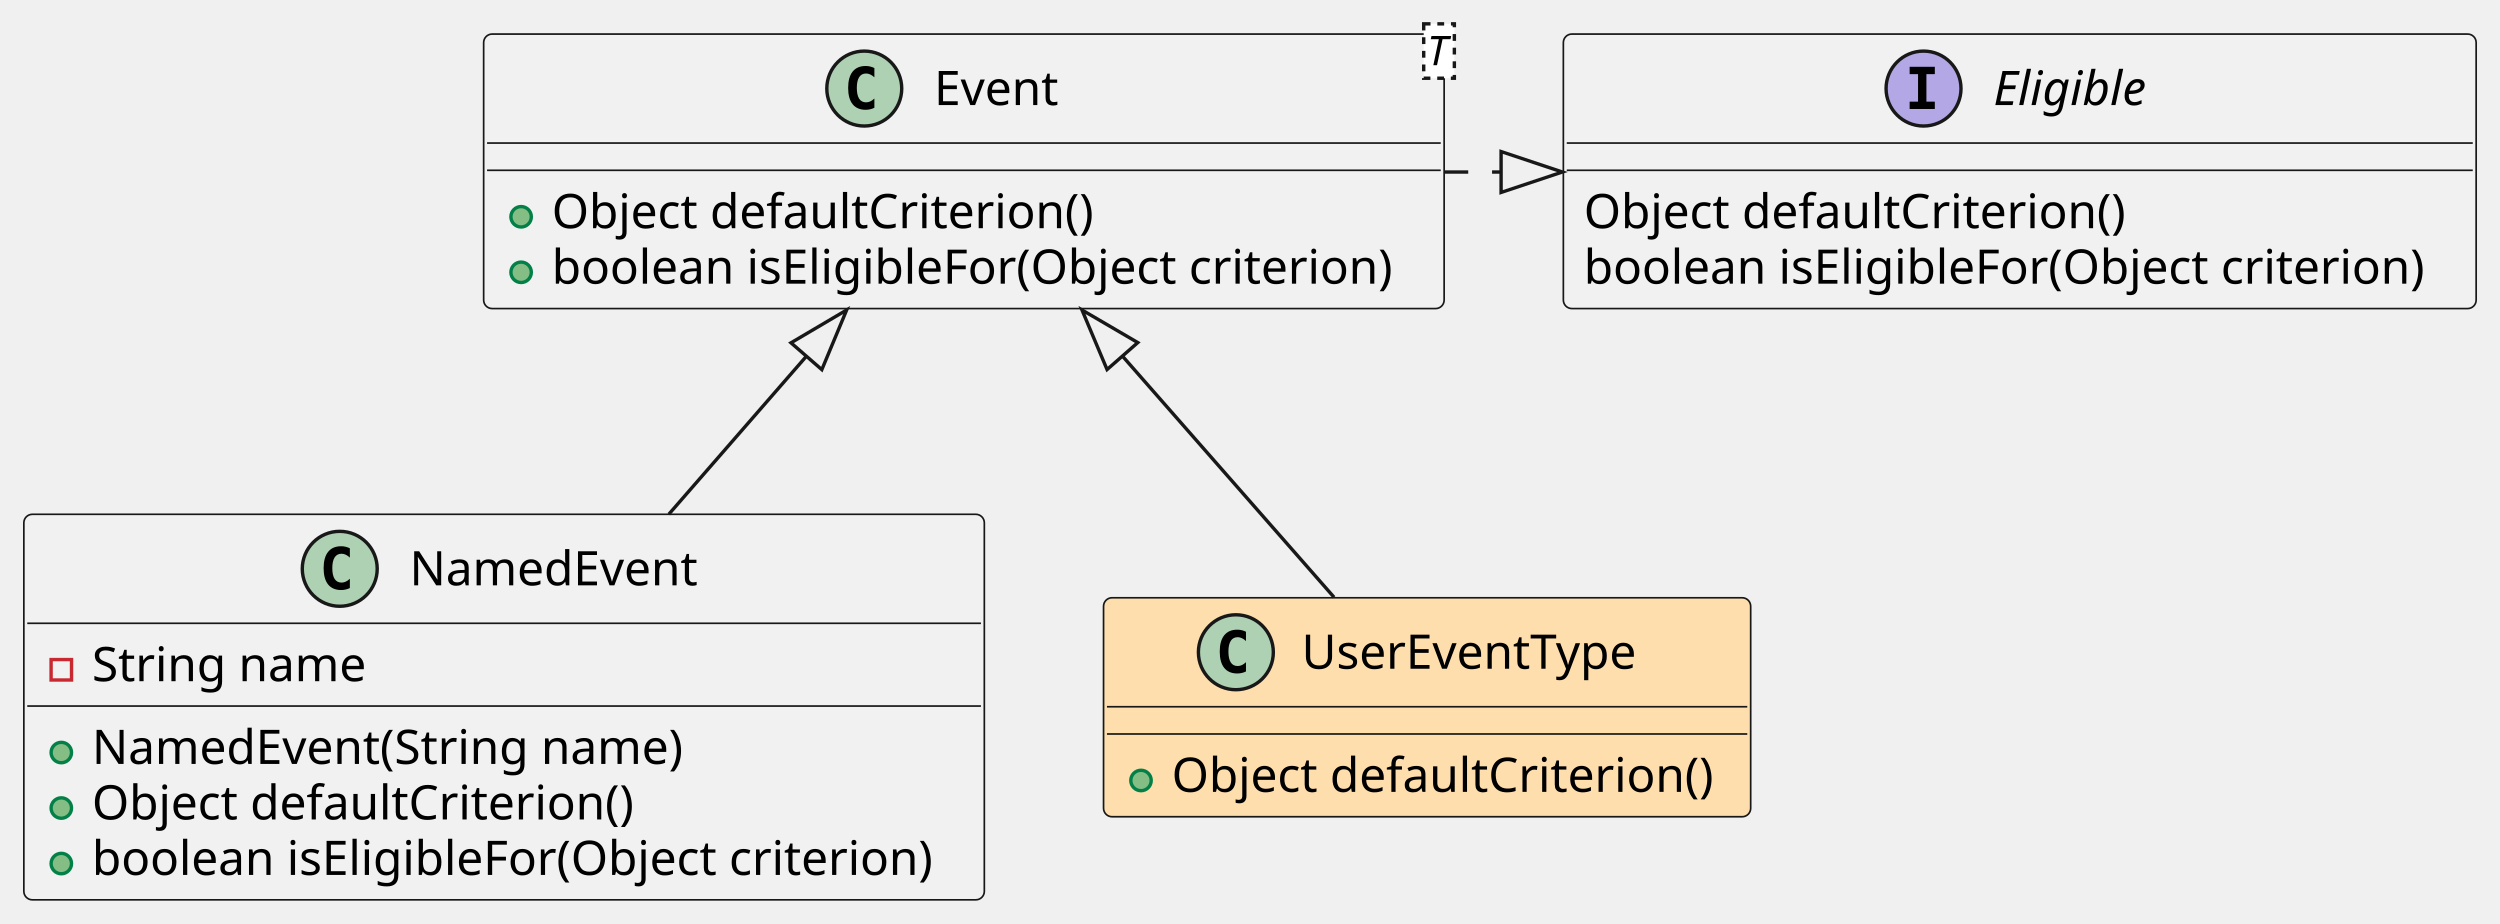
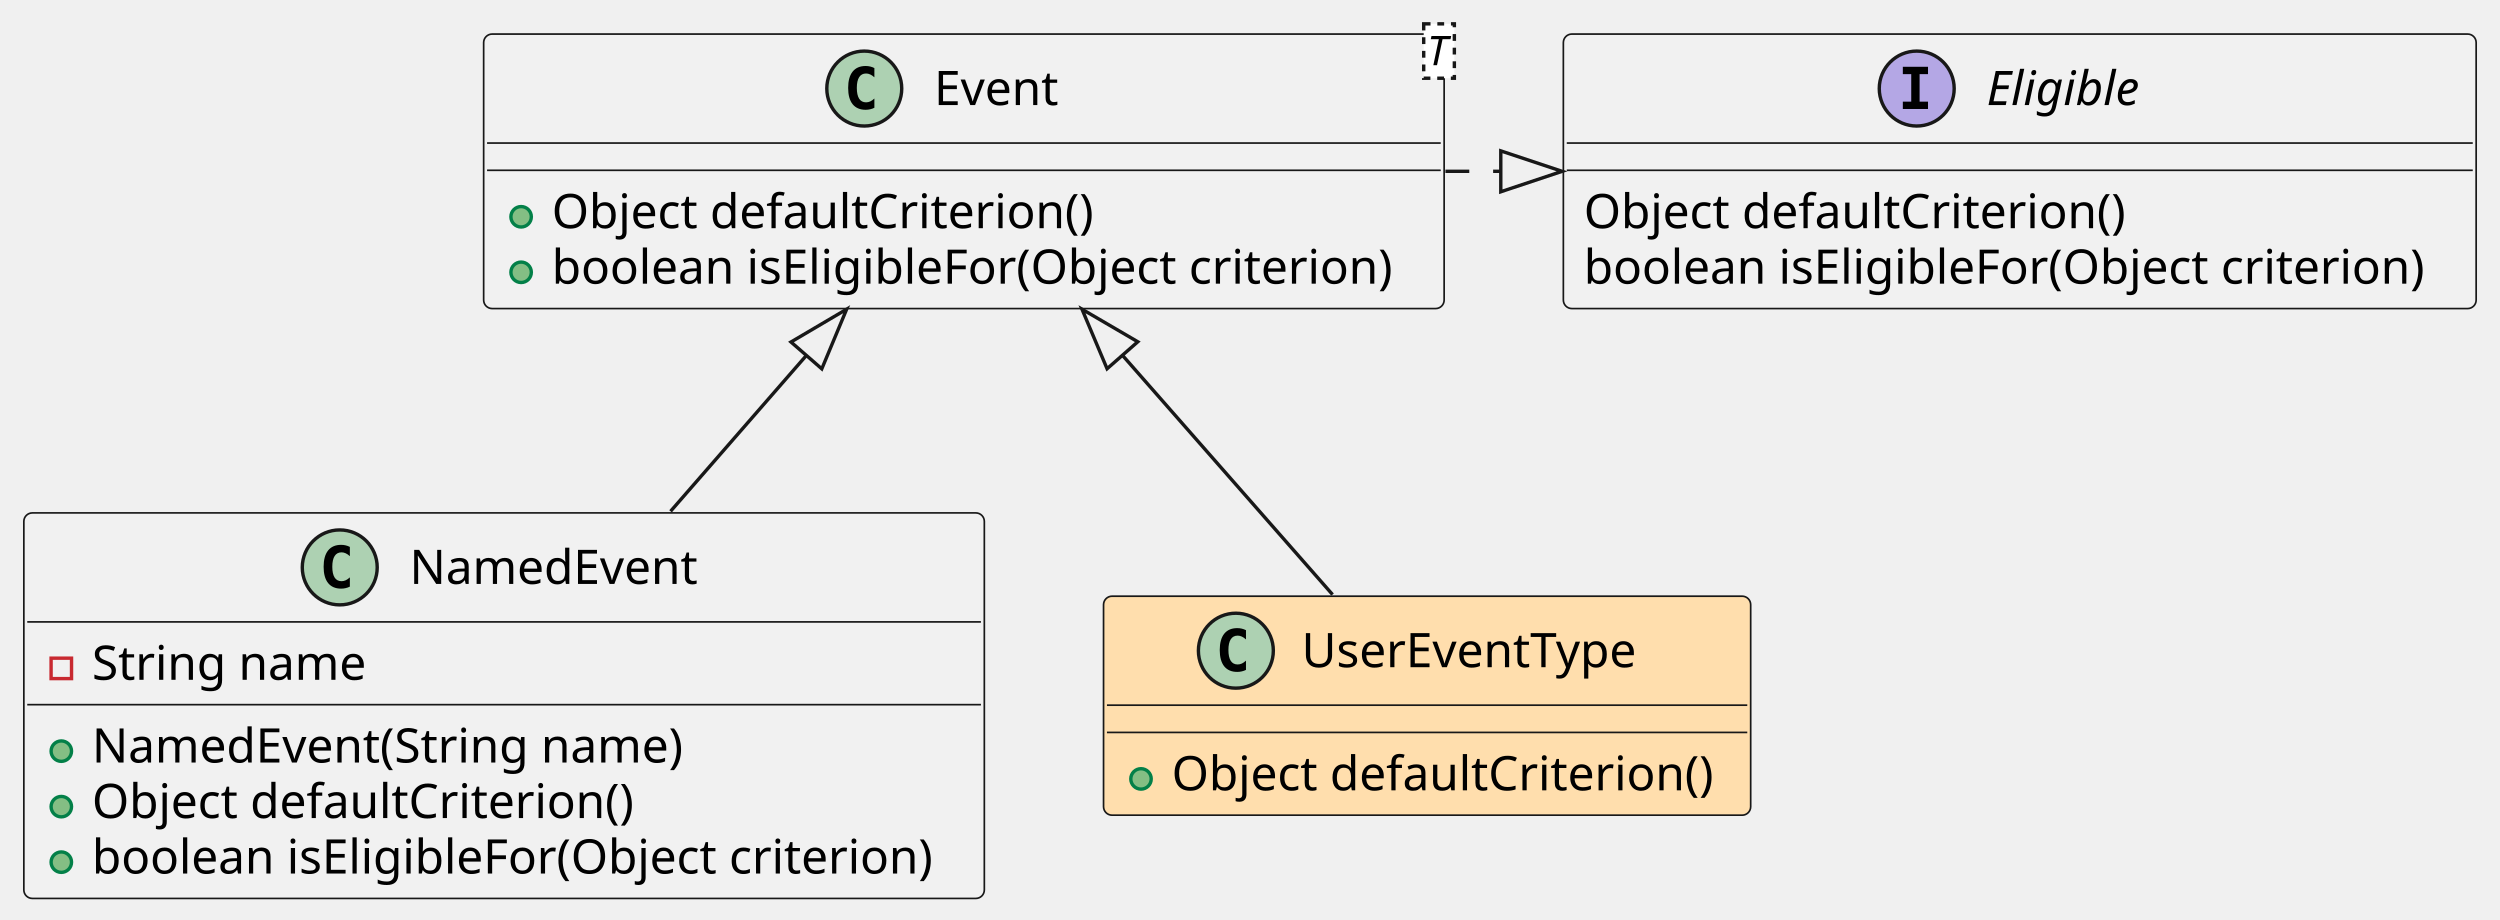
- <svg xmlns="http://www.w3.org/2000/svg" contentStyleType="text/css" height="271px" preserveAspectRatio="none" style="width:734px;height:271px;background:#FFFFFF;" version="1.1" viewBox="0 0 734 271" width="734px" zoomAndPan="magnify">
+ <svg xmlns="http://www.w3.org/2000/svg" contentStyleType="text/css" height="270px" preserveAspectRatio="none" style="width:734px;height:270px;background:#FFFFFF;" version="1.1" viewBox="0 0 734 270" width="734px" zoomAndPan="magnify">
  <defs />
  <g>
    <g id="elem_Eligible">
      <rect codeLine="1" fill="#F1F1F1" height="80.594" id="Eligible" rx="2.5" ry="2.5" style="stroke:#181818;stroke-width:0.5;" width="268" x="459" y="10" />
-       <ellipse cx="564.75" cy="26" fill="#B4A7E5" rx="11" ry="11" style="stroke:#181818;stroke-width:1.0;" />
-       <path d="M560.672,21.766 L560.672,19.609 L568.062,19.609 L568.062,21.766 L565.594,21.766 L565.594,29.844 L568.062,29.844 L568.062,32 L560.672,32 L560.672,29.844 L563.141,29.844 L563.141,21.766 L560.672,21.766 Z " fill="#000000" />
-       <text fill="#000000" font-family="sans-serif" font-size="14" font-style="italic" lengthAdjust="spacing" textLength="48" x="585.25" y="30.847">Eligible</text>
+       <ellipse cx="562.75" cy="26" fill="#B4A7E5" rx="11" ry="11" style="stroke:#181818;stroke-width:1.0;" />
+       <path d="M558.672,21.766 L558.672,19.609 L566.062,19.609 L566.062,21.766 L563.594,21.766 L563.594,29.844 L566.062,29.844 L566.062,32 L558.672,32 L558.672,29.844 L561.141,29.844 L561.141,21.766 L558.672,21.766 Z " fill="#000000" />
+       <text fill="#000000" font-family="sans-serif" font-size="14" font-style="italic" lengthAdjust="spacing" textLength="52" x="583.25" y="30.847">Eligible</text>
      <line style="stroke:#181818;stroke-width:0.5;" x1="460" x2="726" y1="42" y2="42" />
      <line style="stroke:#181818;stroke-width:0.5;" x1="460" x2="726" y1="50" y2="50" />
      <text fill="#000000" font-family="sans-serif" font-size="14" lengthAdjust="spacing" textLength="164" x="465" y="66.995">Object defaultCriterion()</text>
      <text fill="#000000" font-family="sans-serif" font-size="14" lengthAdjust="spacing" textLength="256" x="465" y="83.292">boolean isEligibleFor(Object criterion)</text>
    </g>
    <g id="elem_Event">
      <rect codeLine="6" fill="#F1F1F1" height="80.594" id="Event" rx="2.5" ry="2.5" style="stroke:#181818;stroke-width:0.5;" width="282" x="142" y="10" />
      <ellipse cx="253.75" cy="26" fill="#ADD1B2" rx="11" ry="11" style="stroke:#181818;stroke-width:1.0;" />
      <path d="M256.719,31.641 Q256.141,31.938 255.5,32.078 Q254.859,32.234 254.156,32.234 Q251.656,32.234 250.328,30.594 Q249.016,28.938 249.016,25.812 Q249.016,22.688 250.328,21.031 Q251.656,19.375 254.156,19.375 Q254.859,19.375 255.5,19.531 Q256.156,19.688 256.719,19.984 L256.719,22.703 Q256.094,22.125 255.5,21.859 Q254.906,21.578 254.281,21.578 Q252.938,21.578 252.25,22.656 Q251.562,23.719 251.562,25.812 Q251.562,27.906 252.25,28.984 Q252.938,30.047 254.281,30.047 Q254.906,30.047 255.5,29.781 Q256.094,29.5 256.719,28.922 L256.719,31.641 Z " fill="#000000" />
      <text fill="#000000" font-family="sans-serif" font-size="14" lengthAdjust="spacing" textLength="39" x="274.25" y="30.847">Event</text>
      <rect fill="#FFFFFF" height="15.969" style="stroke:#181818;stroke-width:1.0;stroke-dasharray:2.0,2.0;" width="9" x="418" y="7" />
      <text fill="#000000" font-family="sans-serif" font-size="12" font-style="italic" lengthAdjust="spacing" textLength="7" x="419" y="19.139">T</text>
      <line style="stroke:#181818;stroke-width:0.5;" x1="143" x2="423" y1="42" y2="42" />
      <line style="stroke:#181818;stroke-width:0.5;" x1="143" x2="423" y1="50" y2="50" />
      <ellipse cx="153" cy="63.648" fill="#84BE84" rx="3" ry="3" style="stroke:#038048;stroke-width:1.0;" />
      <text fill="#000000" font-family="sans-serif" font-size="14" lengthAdjust="spacing" textLength="164" x="162" y="66.995">Object defaultCriterion()</text>
      <ellipse cx="153" cy="79.945" fill="#84BE84" rx="3" ry="3" style="stroke:#038048;stroke-width:1.0;" />
      <text fill="#000000" font-family="sans-serif" font-size="14" lengthAdjust="spacing" textLength="256" x="162" y="83.292">boolean isEligibleFor(Object criterion)</text>
    </g>
    <g id="elem_NamedEvent">
-       <rect codeLine="13" fill="#F1F1F1" height="113.188" id="NamedEvent" rx="2.5" ry="2.5" style="stroke:#181818;stroke-width:0.5;" width="282" x="7" y="151" />
-       <ellipse cx="99.75" cy="167" fill="#ADD1B2" rx="11" ry="11" style="stroke:#181818;stroke-width:1.0;" />
-       <path d="M102.719,172.641 Q102.141,172.938 101.5,173.078 Q100.859,173.234 100.156,173.234 Q97.656,173.234 96.328,171.594 Q95.016,169.938 95.016,166.812 Q95.016,163.688 96.328,162.031 Q97.656,160.375 100.156,160.375 Q100.859,160.375 101.5,160.531 Q102.156,160.688 102.719,160.984 L102.719,163.703 Q102.094,163.125 101.5,162.859 Q100.906,162.578 100.281,162.578 Q98.938,162.578 98.25,163.656 Q97.562,164.719 97.562,166.812 Q97.562,168.906 98.25,169.984 Q98.938,171.047 100.281,171.047 Q100.906,171.047 101.5,170.781 Q102.094,170.5 102.719,169.922 L102.719,172.641 Z " fill="#000000" />
-       <text fill="#000000" font-family="sans-serif" font-size="14" lengthAdjust="spacing" textLength="88" x="120.25" y="171.847">NamedEvent</text>
-       <line style="stroke:#181818;stroke-width:0.5;" x1="8" x2="288" y1="183" y2="183" />
-       <rect fill="none" height="6" style="stroke:#C82930;stroke-width:1.0;" width="6" x="15" y="193.648" />
-       <text fill="#000000" font-family="sans-serif" font-size="14" lengthAdjust="spacing" textLength="83" x="27" y="199.995">String name</text>
-       <line style="stroke:#181818;stroke-width:0.5;" x1="8" x2="288" y1="207.297" y2="207.297" />
-       <ellipse cx="18" cy="220.945" fill="#84BE84" rx="3" ry="3" style="stroke:#038048;stroke-width:1.0;" />
-       <text fill="#000000" font-family="sans-serif" font-size="14" lengthAdjust="spacing" textLength="181" x="27" y="224.292">NamedEvent(String name)</text>
-       <ellipse cx="18" cy="237.242" fill="#84BE84" rx="3" ry="3" style="stroke:#038048;stroke-width:1.0;" />
-       <text fill="#000000" font-family="sans-serif" font-size="14" lengthAdjust="spacing" textLength="164" x="27" y="240.589">Object defaultCriterion()</text>
-       <ellipse cx="18" cy="253.539" fill="#84BE84" rx="3" ry="3" style="stroke:#038048;stroke-width:1.0;" />
-       <text fill="#000000" font-family="sans-serif" font-size="14" lengthAdjust="spacing" textLength="256" x="27" y="256.886">boolean isEligibleFor(Object criterion)</text>
+       <rect codeLine="13" fill="#F1F1F1" height="113.188" id="NamedEvent" rx="2.5" ry="2.5" style="stroke:#181818;stroke-width:0.5;" width="282" x="7" y="150.59" />
+       <ellipse cx="99.75" cy="166.59" fill="#ADD1B2" rx="11" ry="11" style="stroke:#181818;stroke-width:1.0;" />
+       <path d="M102.719,172.231 Q102.141,172.528 101.5,172.668 Q100.859,172.824 100.156,172.824 Q97.656,172.824 96.328,171.184 Q95.016,169.528 95.016,166.403 Q95.016,163.278 96.328,161.621 Q97.656,159.965 100.156,159.965 Q100.859,159.965 101.5,160.121 Q102.156,160.278 102.719,160.574 L102.719,163.293 Q102.094,162.715 101.5,162.449 Q100.906,162.168 100.281,162.168 Q98.938,162.168 98.25,163.246 Q97.562,164.309 97.562,166.403 Q97.562,168.496 98.25,169.574 Q98.938,170.637 100.281,170.637 Q100.906,170.637 101.5,170.371 Q102.094,170.09 102.719,169.512 L102.719,172.231 Z " fill="#000000" />
+       <text fill="#000000" font-family="sans-serif" font-size="14" lengthAdjust="spacing" textLength="88" x="120.25" y="171.437">NamedEvent</text>
+       <line style="stroke:#181818;stroke-width:0.5;" x1="8" x2="288" y1="182.59" y2="182.59" />
+       <rect fill="none" height="6" style="stroke:#C82930;stroke-width:1.0;" width="6" x="15" y="193.238" />
+       <text fill="#000000" font-family="sans-serif" font-size="14" lengthAdjust="spacing" textLength="83" x="27" y="199.585">String name</text>
+       <line style="stroke:#181818;stroke-width:0.5;" x1="8" x2="288" y1="206.887" y2="206.887" />
+       <ellipse cx="18" cy="220.535" fill="#84BE84" rx="3" ry="3" style="stroke:#038048;stroke-width:1.0;" />
+       <text fill="#000000" font-family="sans-serif" font-size="14" lengthAdjust="spacing" textLength="181" x="27" y="223.882">NamedEvent(String name)</text>
+       <ellipse cx="18" cy="236.832" fill="#84BE84" rx="3" ry="3" style="stroke:#038048;stroke-width:1.0;" />
+       <text fill="#000000" font-family="sans-serif" font-size="14" lengthAdjust="spacing" textLength="164" x="27" y="240.179">Object defaultCriterion()</text>
+       <ellipse cx="18" cy="253.129" fill="#84BE84" rx="3" ry="3" style="stroke:#038048;stroke-width:1.0;" />
+       <text fill="#000000" font-family="sans-serif" font-size="14" lengthAdjust="spacing" textLength="256" x="27" y="256.476">boolean isEligibleFor(Object criterion)</text>
    </g>
    <g id="elem_UserEventType">
-       <rect codeLine="21" fill="#FFDEAD" height="64.297" id="UserEventType" rx="2.5" ry="2.5" style="stroke:#181818;stroke-width:0.5;" width="190" x="324" y="175.5" />
-       <ellipse cx="362.85" cy="191.5" fill="#ADD1B2" rx="11" ry="11" style="stroke:#181818;stroke-width:1.0;" />
-       <path d="M365.819,197.141 Q365.241,197.438 364.6,197.578 Q363.959,197.734 363.256,197.734 Q360.756,197.734 359.428,196.094 Q358.116,194.438 358.116,191.312 Q358.116,188.188 359.428,186.531 Q360.756,184.875 363.256,184.875 Q363.959,184.875 364.6,185.031 Q365.256,185.188 365.819,185.484 L365.819,188.203 Q365.194,187.625 364.6,187.359 Q364.006,187.078 363.381,187.078 Q362.038,187.078 361.35,188.156 Q360.663,189.219 360.663,191.312 Q360.663,193.406 361.35,194.484 Q362.038,195.547 363.381,195.547 Q364.006,195.547 364.6,195.281 Q365.194,195 365.819,194.422 L365.819,197.141 Z " fill="#000000" />
-       <text fill="#000000" font-family="sans-serif" font-size="14" lengthAdjust="spacing" textLength="105" x="382.15" y="196.347">UserEventType</text>
-       <line style="stroke:#181818;stroke-width:0.5;" x1="325" x2="513" y1="207.5" y2="207.5" />
-       <line style="stroke:#181818;stroke-width:0.5;" x1="325" x2="513" y1="215.5" y2="215.5" />
-       <ellipse cx="335" cy="229.148" fill="#84BE84" rx="3" ry="3" style="stroke:#038048;stroke-width:1.0;" />
-       <text fill="#000000" font-family="sans-serif" font-size="14" lengthAdjust="spacing" textLength="164" x="344" y="232.495">Object defaultCriterion()</text>
+       <rect codeLine="21" fill="#FFDEAD" height="64.297" id="UserEventType" rx="2.5" ry="2.5" style="stroke:#181818;stroke-width:0.5;" width="190" x="324" y="175.04" />
+       <ellipse cx="362.85" cy="191.04" fill="#ADD1B2" rx="11" ry="11" style="stroke:#181818;stroke-width:1.0;" />
+       <path d="M365.819,196.681 Q365.241,196.977 364.6,197.118 Q363.959,197.274 363.256,197.274 Q360.756,197.274 359.428,195.634 Q358.116,193.977 358.116,190.852 Q358.116,187.727 359.428,186.071 Q360.756,184.415 363.256,184.415 Q363.959,184.415 364.6,184.571 Q365.256,184.727 365.819,185.024 L365.819,187.743 Q365.194,187.165 364.6,186.899 Q364.006,186.618 363.381,186.618 Q362.038,186.618 361.35,187.696 Q360.663,188.759 360.663,190.852 Q360.663,192.946 361.35,194.024 Q362.038,195.087 363.381,195.087 Q364.006,195.087 364.6,194.821 Q365.194,194.54 365.819,193.962 L365.819,196.681 Z " fill="#000000" />
+       <text fill="#000000" font-family="sans-serif" font-size="14" lengthAdjust="spacing" textLength="105" x="382.15" y="195.887">UserEventType</text>
+       <line style="stroke:#181818;stroke-width:0.5;" x1="325" x2="513" y1="207.04" y2="207.04" />
+       <line style="stroke:#181818;stroke-width:0.5;" x1="325" x2="513" y1="215.04" y2="215.04" />
+       <ellipse cx="335" cy="228.688" fill="#84BE84" rx="3" ry="3" style="stroke:#038048;stroke-width:1.0;" />
+       <text fill="#000000" font-family="sans-serif" font-size="14" lengthAdjust="spacing" textLength="164" x="344" y="232.035">Object defaultCriterion()</text>
    </g>
    <g id="link_Event_Eligible">
-       <path codeLine="11" d="M424.07,50.5 C435.62,50.5 429.17,50.5 440.72,50.5 " fill="none" id="Event-to-Eligible" style="stroke:#181818;stroke-width:1.0;stroke-dasharray:7.0,7.0;" />
-       <polygon fill="none" points="458.72,50.5,440.72,44.5,440.72,56.5,458.72,50.5" style="stroke:#181818;stroke-width:1.0;" />
+       <path codeLine="11" d="M424.38,50.3 C435.79,50.3 429.21,50.3 440.63,50.3 " fill="none" id="Event-to-Eligible" style="stroke:#181818;stroke-width:1.0;stroke-dasharray:7.0,7.0;" />
+       <polygon fill="none" points="458.63,50.3,440.63,44.3,440.63,56.3,458.63,50.3" style="stroke:#181818;stroke-width:1.0;" />
    </g>
    <g id="link_Event_NamedEvent">
-       <path codeLine="19" d="M236.762,104.587 C220.912,122.797 213.63,131.15 196.36,150.98 " fill="none" id="Event-backto-NamedEvent" style="stroke:#181818;stroke-width:1.0;" />
-       <polygon fill="none" points="248.58,91.01,232.237,100.648,241.288,108.526,248.58,91.01" style="stroke:#181818;stroke-width:1.0;" />
+       <path codeLine="19" d="M236.756,104.352 C221.056,122.371 214.01,130.45 196.87,150.12 " fill="none" id="Event-backto-NamedEvent" style="stroke:#181818;stroke-width:1.0;" />
+       <polygon fill="none" points="248.58,90.78,232.232,100.41,241.28,108.293,248.58,90.78" style="stroke:#181818;stroke-width:1.0;" />
    </g>
    <g id="link_Event_UserEventType">
-       <path codeLine="24" d="M329.542,104.54 C352.522,130.73 370.38,151.08 391.68,175.36 " fill="none" id="Event-backto-UserEventType" style="stroke:#181818;stroke-width:1.0;" />
-       <polygon fill="none" points="317.67,91.01,325.032,108.497,334.052,100.583,317.67,91.01" style="stroke:#181818;stroke-width:1.0;" />
+       <path codeLine="24" d="M329.546,104.306 C352.366,130.296 369.97,150.35 391.24,174.57 " fill="none" id="Event-backto-UserEventType" style="stroke:#181818;stroke-width:1.0;" />
+       <polygon fill="none" points="317.67,90.78,325.038,108.265,334.055,100.347,317.67,90.78" style="stroke:#181818;stroke-width:1.0;" />
    </g>
  </g>
</svg>
